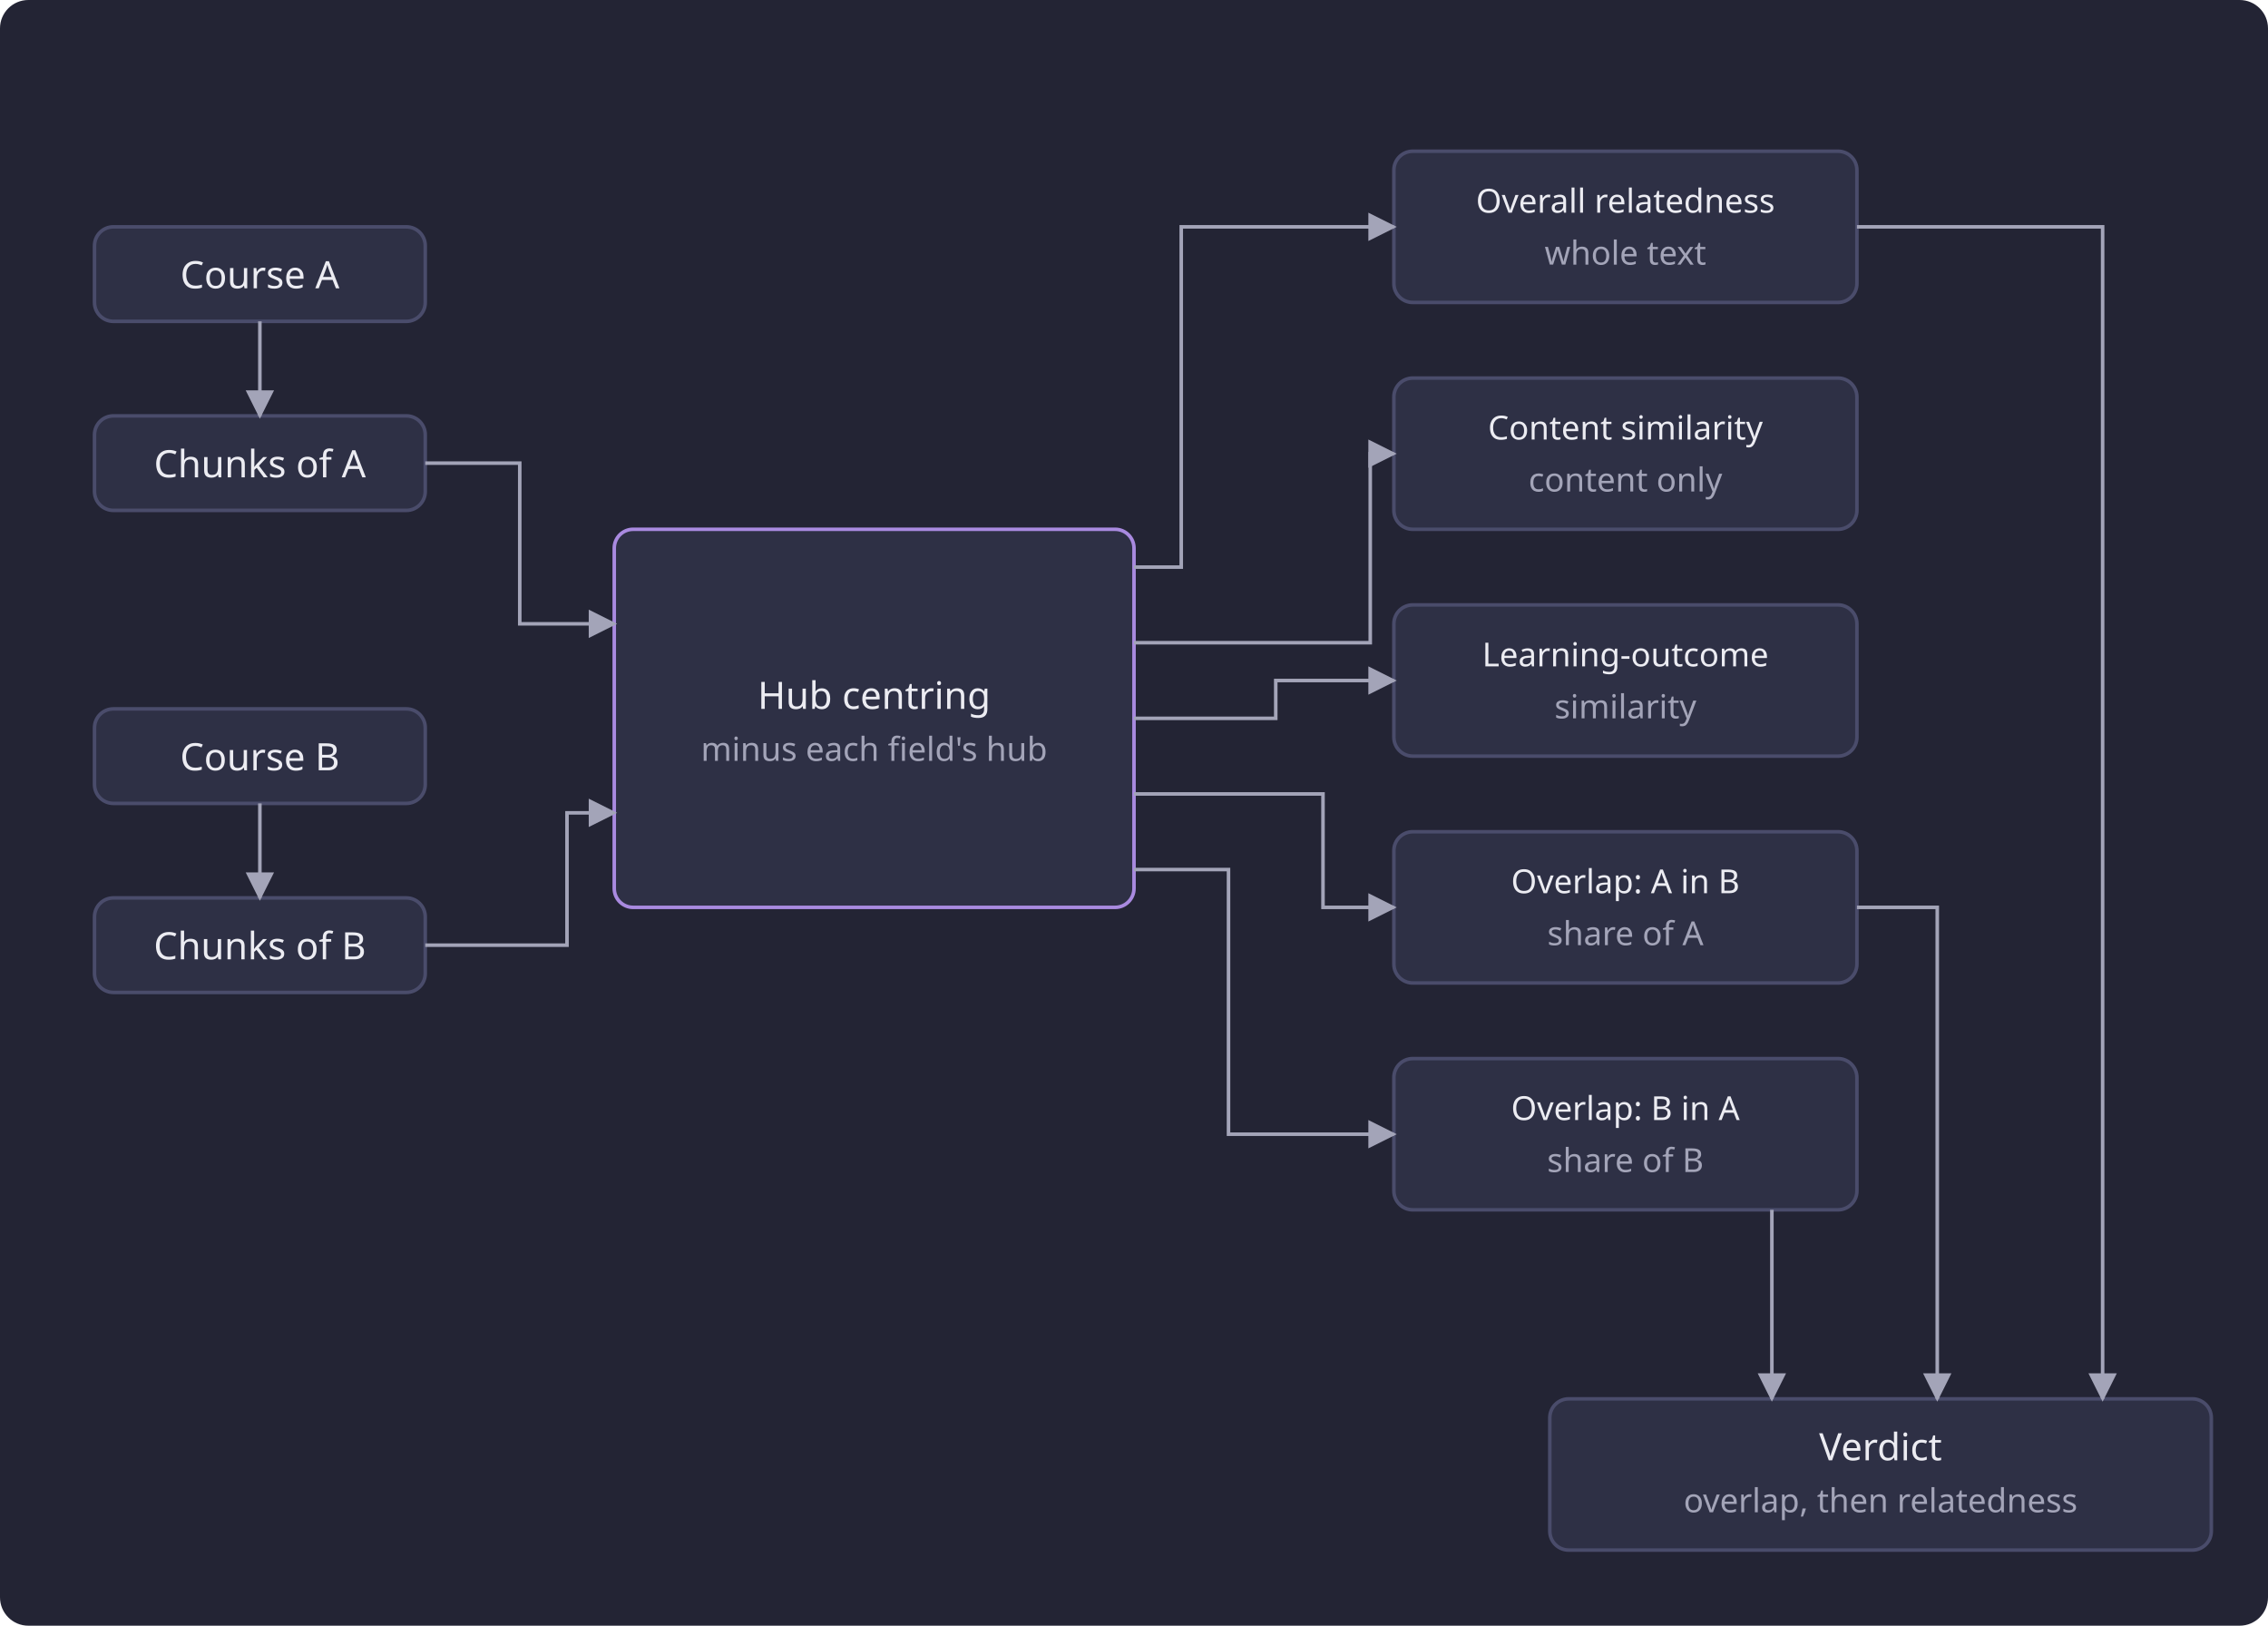
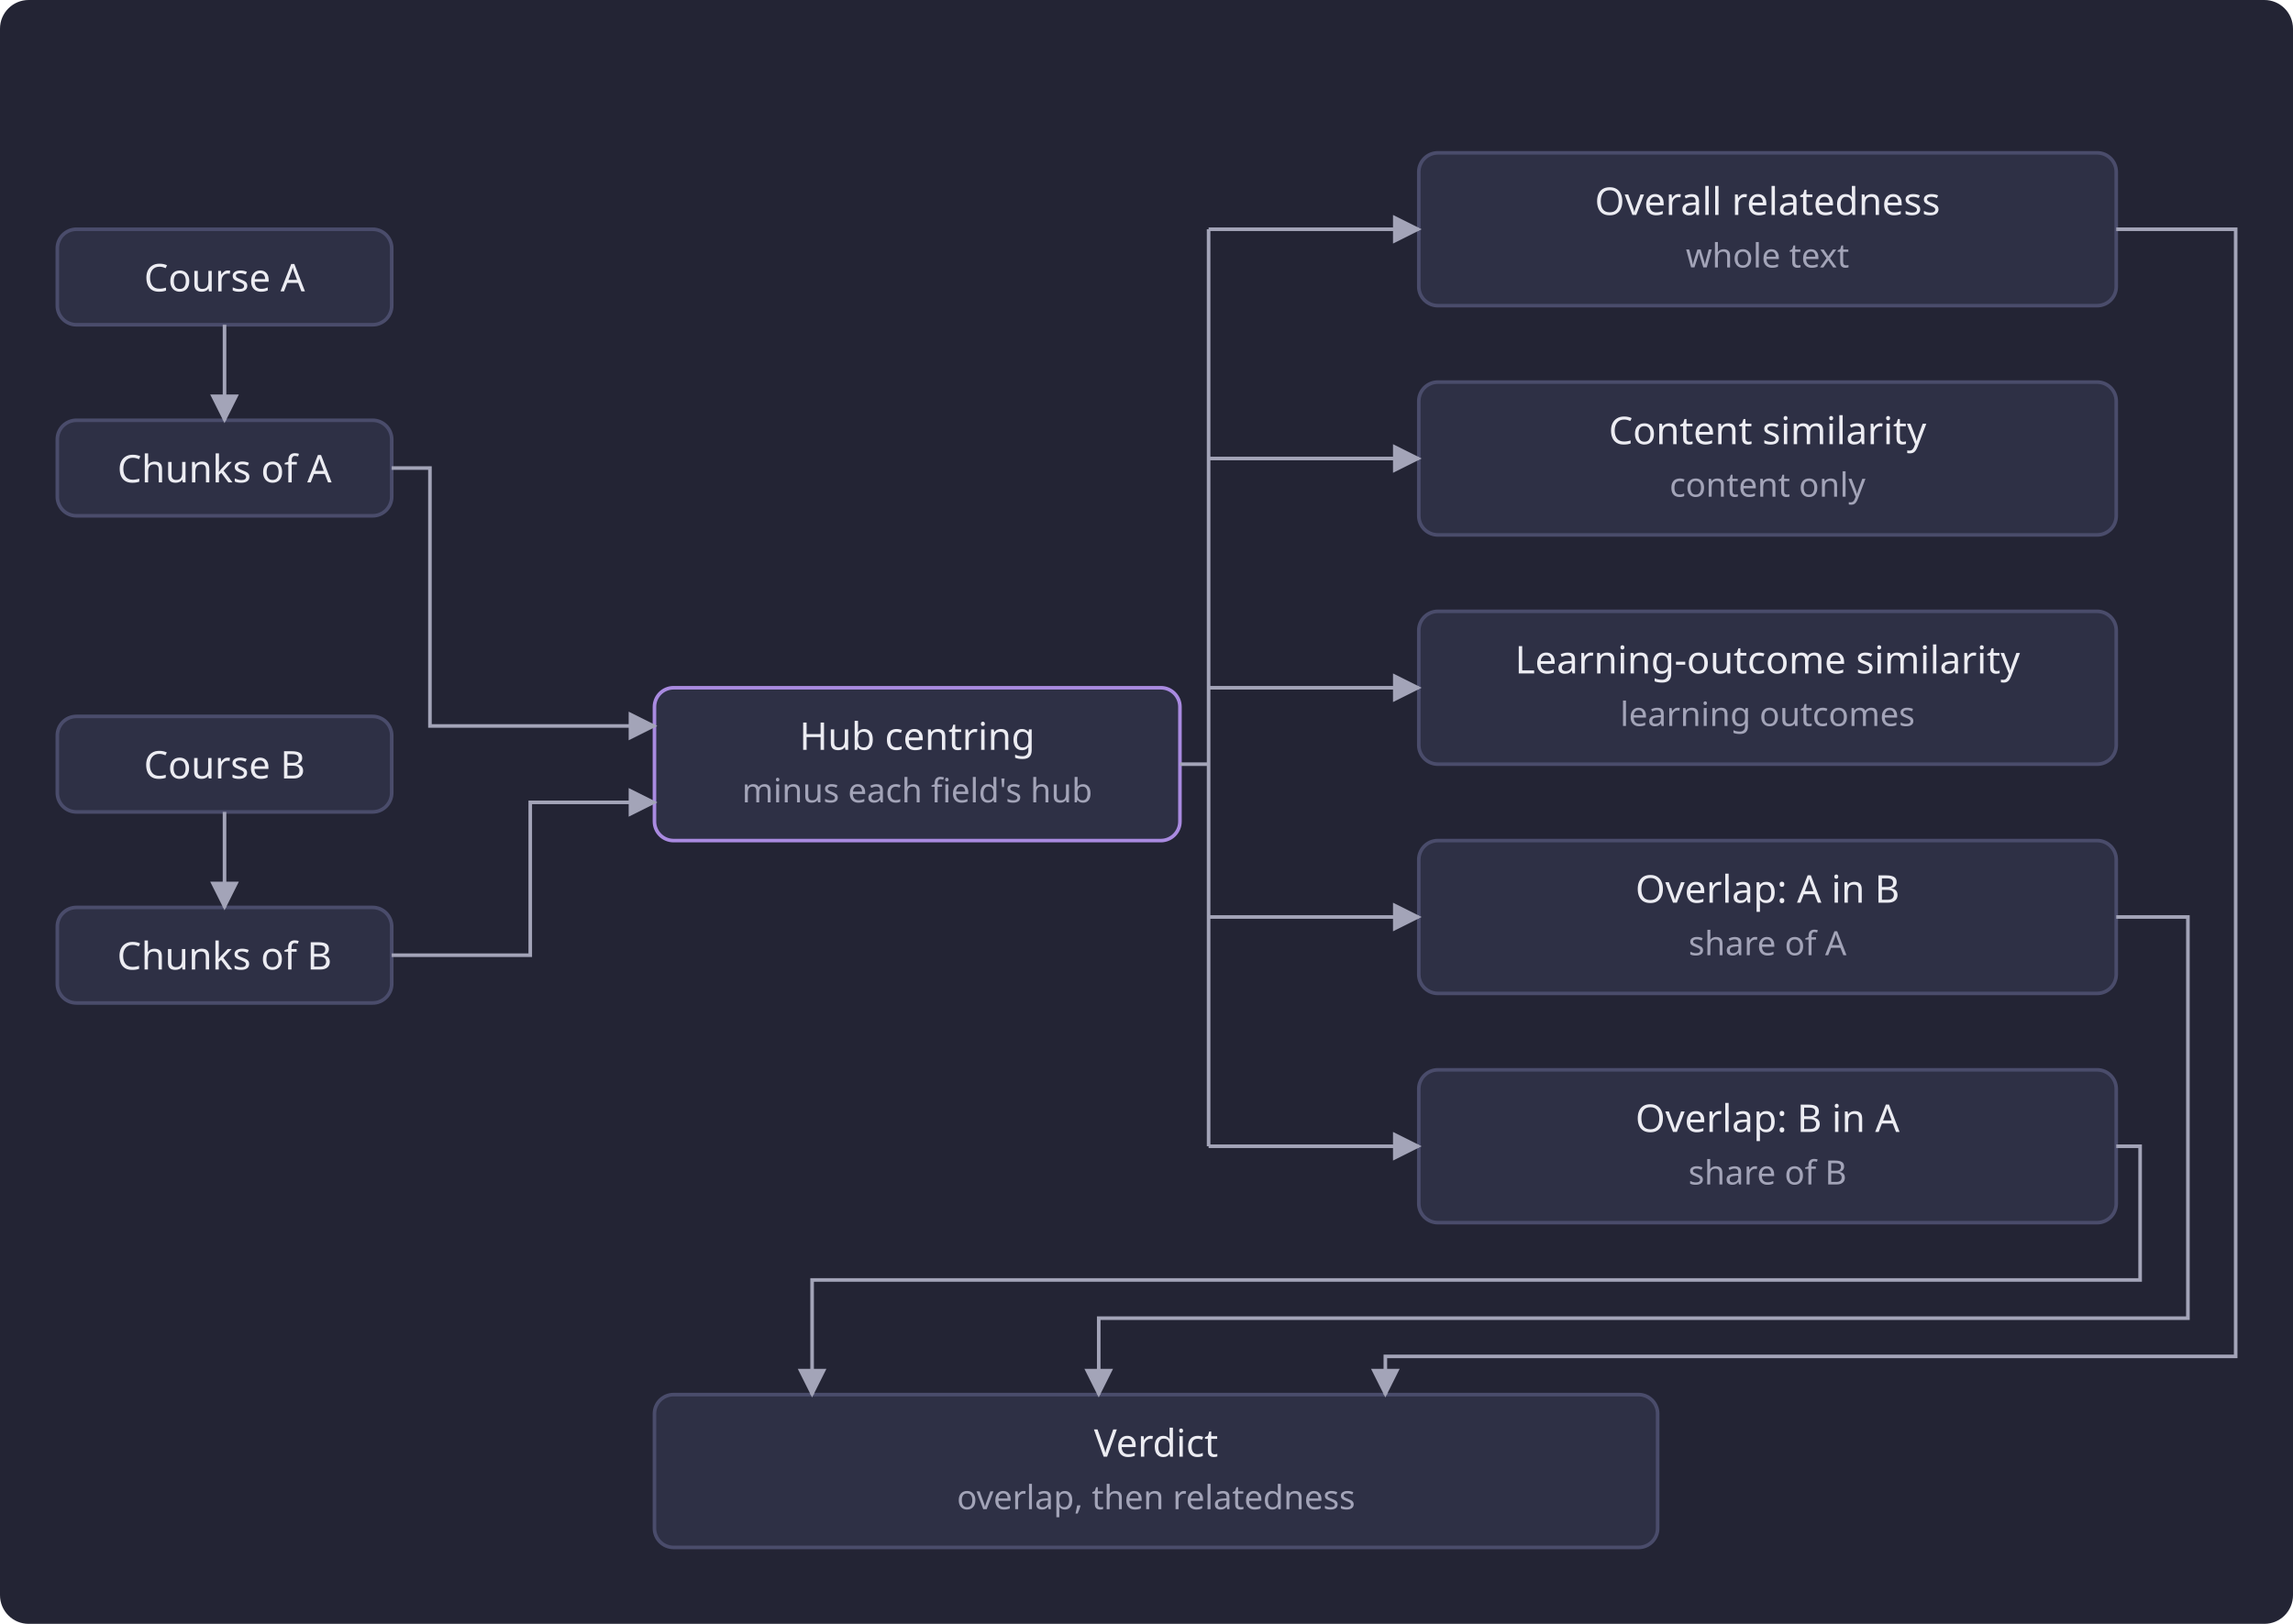
- <svg xmlns="http://www.w3.org/2000/svg" viewBox="0 0 960 688" role="img" aria-labelledby="t d" font-family="system-ui, sans-serif">
+ <svg xmlns="http://www.w3.org/2000/svg" viewBox="0 0 960 680" role="img" aria-labelledby="t d" font-family="system-ui, sans-serif">
  <defs>
    <marker id="arrow" viewBox="0 0 10 10" refX="9" refY="5" markerWidth="8" markerHeight="8" orient="auto-start-reverse">
      <path d="M0 0 L10 5 L0 10 z" fill="#a3a4b8" />
    </marker>
  </defs>
-   <rect width="960" height="688" rx="12" fill="#232434" />
-   <rect x="40" y="96" width="140" height="40" rx="8" fill="#2e3045" stroke="#4a4c6b" stroke-width="1.5" />
-   <text x="110" y="122" text-anchor="middle" font-size="16" fill="#ececf2">Course A</text>
-   <rect x="40" y="176" width="140" height="40" rx="8" fill="#2e3045" stroke="#4a4c6b" stroke-width="1.5" />
-   <text x="110" y="202" text-anchor="middle" font-size="16" fill="#ececf2">Chunks of A</text>
-   <rect x="40" y="300" width="140" height="40" rx="8" fill="#2e3045" stroke="#4a4c6b" stroke-width="1.5" />
-   <text x="110" y="326" text-anchor="middle" font-size="16" fill="#ececf2">Course B</text>
-   <rect x="40" y="380" width="140" height="40" rx="8" fill="#2e3045" stroke="#4a4c6b" stroke-width="1.5" />
-   <text x="110" y="406" text-anchor="middle" font-size="16" fill="#ececf2">Chunks of B</text>
-   <rect x="260" y="224" width="220" height="160" rx="8" fill="#2e3045" stroke="#a98ae0" stroke-width="1.5" />
-   <text x="370" y="300" text-anchor="middle" font-size="16" fill="#ececf2">Hub centring</text>
-   <text x="370" y="322" text-anchor="middle" font-size="14" fill="#a3a4b8">minus each field's hub</text>
-   <rect x="590" y="64" width="196" height="64" rx="8" fill="#2e3045" stroke="#4a4c6b" stroke-width="1.5" />
-   <text x="688" y="90" text-anchor="middle" font-size="14" fill="#ececf2">Overall relatedness</text>
-   <text x="688" y="112" text-anchor="middle" font-size="14" fill="#a3a4b8">whole text</text>
-   <rect x="590" y="160" width="196" height="64" rx="8" fill="#2e3045" stroke="#4a4c6b" stroke-width="1.5" />
-   <text x="688" y="186" text-anchor="middle" font-size="14" fill="#ececf2">Content similarity</text>
-   <text x="688" y="208" text-anchor="middle" font-size="14" fill="#a3a4b8">content only</text>
-   <rect x="590" y="256" width="196" height="64" rx="8" fill="#2e3045" stroke="#4a4c6b" stroke-width="1.5" />
-   <text x="688" y="282" text-anchor="middle" font-size="14" fill="#ececf2">Learning-outcome</text>
-   <text x="688" y="304" text-anchor="middle" font-size="14" fill="#a3a4b8">similarity</text>
-   <rect x="590" y="352" width="196" height="64" rx="8" fill="#2e3045" stroke="#4a4c6b" stroke-width="1.5" />
-   <text x="688" y="378" text-anchor="middle" font-size="14" fill="#ececf2">Overlap: A in B</text>
-   <text x="688" y="400" text-anchor="middle" font-size="14" fill="#a3a4b8">share of A</text>
-   <rect x="590" y="448" width="196" height="64" rx="8" fill="#2e3045" stroke="#4a4c6b" stroke-width="1.5" />
-   <text x="688" y="474" text-anchor="middle" font-size="14" fill="#ececf2">Overlap: B in A</text>
-   <text x="688" y="496" text-anchor="middle" font-size="14" fill="#a3a4b8">share of B</text>
-   <rect x="656" y="592" width="280" height="64" rx="8" fill="#2e3045" stroke="#4a4c6b" stroke-width="1.5" />
-   <text x="796" y="618" text-anchor="middle" font-size="16" fill="#ececf2">Verdict</text>
-   <text x="796" y="640" text-anchor="middle" font-size="14" fill="#a3a4b8">overlap, then relatedness</text>
-   <line x1="110" y1="136" x2="110" y2="176" stroke="#a3a4b8" stroke-width="1.5" marker-end="url(#arrow)" />
-   <line x1="110" y1="340" x2="110" y2="380" stroke="#a3a4b8" stroke-width="1.5" marker-end="url(#arrow)" />
-   <polyline points="180,196 220,196 220,264 260,264" fill="none" stroke="#a3a4b8" stroke-width="1.5" marker-end="url(#arrow)" />
-   <polyline points="180,400 240,400 240,344 260,344" fill="none" stroke="#a3a4b8" stroke-width="1.5" marker-end="url(#arrow)" />
-   <polyline points="480,240 500,240 500,96 590,96" fill="none" stroke="#a3a4b8" stroke-width="1.5" marker-end="url(#arrow)" />
-   <polyline points="480,272 580,272 580,192 590,192" fill="none" stroke="#a3a4b8" stroke-width="1.5" marker-end="url(#arrow)" />
-   <polyline points="480,304 540,304 540,288 590,288" fill="none" stroke="#a3a4b8" stroke-width="1.5" marker-end="url(#arrow)" />
-   <polyline points="480,336 560,336 560,384 590,384" fill="none" stroke="#a3a4b8" stroke-width="1.5" marker-end="url(#arrow)" />
-   <polyline points="480,368 520,368 520,480 590,480" fill="none" stroke="#a3a4b8" stroke-width="1.5" marker-end="url(#arrow)" />
-   <polyline points="786,96 890,96 890,592" fill="none" stroke="#a3a4b8" stroke-width="1.5" marker-end="url(#arrow)" />
-   <polyline points="786,384 820,384 820,592" fill="none" stroke="#a3a4b8" stroke-width="1.5" marker-end="url(#arrow)" />
-   <line x1="750" y1="512" x2="750" y2="592" stroke="#a3a4b8" stroke-width="1.5" marker-end="url(#arrow)" />
+   <rect width="960" height="680" rx="12" fill="#232434" />
+   <rect x="24" y="96" width="140" height="40" rx="8" fill="#2e3045" stroke="#4a4c6b" stroke-width="1.5" />
+   <text x="94" y="122" text-anchor="middle" font-size="16" fill="#ececf2">Course A</text>
+   <rect x="24" y="176" width="140" height="40" rx="8" fill="#2e3045" stroke="#4a4c6b" stroke-width="1.5" />
+   <text x="94" y="202" text-anchor="middle" font-size="16" fill="#ececf2">Chunks of A</text>
+   <rect x="24" y="300" width="140" height="40" rx="8" fill="#2e3045" stroke="#4a4c6b" stroke-width="1.5" />
+   <text x="94" y="326" text-anchor="middle" font-size="16" fill="#ececf2">Course B</text>
+   <rect x="24" y="380" width="140" height="40" rx="8" fill="#2e3045" stroke="#4a4c6b" stroke-width="1.5" />
+   <text x="94" y="406" text-anchor="middle" font-size="16" fill="#ececf2">Chunks of B</text>
+   <rect x="274" y="288" width="220" height="64" rx="8" fill="#2e3045" stroke="#a98ae0" stroke-width="1.5" />
+   <text x="384" y="314" text-anchor="middle" font-size="16" fill="#ececf2">Hub centring</text>
+   <text x="384" y="336" text-anchor="middle" font-size="14" fill="#a3a4b8">minus each field's hub</text>
+   <rect x="594" y="64" width="292" height="64" rx="8" fill="#2e3045" stroke="#4a4c6b" stroke-width="1.5" />
+   <text x="740" y="90" text-anchor="middle" font-size="16" fill="#ececf2">Overall relatedness</text>
+   <text x="740" y="112" text-anchor="middle" font-size="14" fill="#a3a4b8">whole text</text>
+   <rect x="594" y="160" width="292" height="64" rx="8" fill="#2e3045" stroke="#4a4c6b" stroke-width="1.5" />
+   <text x="740" y="186" text-anchor="middle" font-size="16" fill="#ececf2">Content similarity</text>
+   <text x="740" y="208" text-anchor="middle" font-size="14" fill="#a3a4b8">content only</text>
+   <rect x="594" y="256" width="292" height="64" rx="8" fill="#2e3045" stroke="#4a4c6b" stroke-width="1.5" />
+   <text x="740" y="282" text-anchor="middle" font-size="16" fill="#ececf2">Learning-outcome similarity</text>
+   <text x="740" y="304" text-anchor="middle" font-size="14" fill="#a3a4b8">learning outcomes</text>
+   <rect x="594" y="352" width="292" height="64" rx="8" fill="#2e3045" stroke="#4a4c6b" stroke-width="1.5" />
+   <text x="740" y="378" text-anchor="middle" font-size="16" fill="#ececf2">Overlap: A in B</text>
+   <text x="740" y="400" text-anchor="middle" font-size="14" fill="#a3a4b8">share of A</text>
+   <rect x="594" y="448" width="292" height="64" rx="8" fill="#2e3045" stroke="#4a4c6b" stroke-width="1.5" />
+   <text x="740" y="474" text-anchor="middle" font-size="16" fill="#ececf2">Overlap: B in A</text>
+   <text x="740" y="496" text-anchor="middle" font-size="14" fill="#a3a4b8">share of B</text>
+   <rect x="274" y="584" width="420" height="64" rx="8" fill="#2e3045" stroke="#4a4c6b" stroke-width="1.5" />
+   <text x="484" y="610" text-anchor="middle" font-size="16" fill="#ececf2">Verdict</text>
+   <text x="484" y="632" text-anchor="middle" font-size="14" fill="#a3a4b8">overlap, then relatedness</text>
+   <line x1="94" y1="136" x2="94" y2="176" stroke="#a3a4b8" stroke-width="1.5" marker-end="url(#arrow)" />
+   <line x1="94" y1="340" x2="94" y2="380" stroke="#a3a4b8" stroke-width="1.5" marker-end="url(#arrow)" />
+   <polyline points="164,196 180,196 180,304 274,304" fill="none" stroke="#a3a4b8" stroke-width="1.5" marker-end="url(#arrow)" />
+   <polyline points="164,400 222,400 222,336 274,336" fill="none" stroke="#a3a4b8" stroke-width="1.5" marker-end="url(#arrow)" />
+   <line x1="494" y1="320" x2="506" y2="320" stroke="#a3a4b8" stroke-width="1.5" />
+   <line x1="506" y1="96" x2="506" y2="480" stroke="#a3a4b8" stroke-width="1.5" />
+   <line x1="506" y1="96" x2="594" y2="96" stroke="#a3a4b8" stroke-width="1.5" marker-end="url(#arrow)" />
+   <line x1="506" y1="192" x2="594" y2="192" stroke="#a3a4b8" stroke-width="1.5" marker-end="url(#arrow)" />
+   <line x1="506" y1="288" x2="594" y2="288" stroke="#a3a4b8" stroke-width="1.5" marker-end="url(#arrow)" />
+   <line x1="506" y1="384" x2="594" y2="384" stroke="#a3a4b8" stroke-width="1.5" marker-end="url(#arrow)" />
+   <line x1="506" y1="480" x2="594" y2="480" stroke="#a3a4b8" stroke-width="1.5" marker-end="url(#arrow)" />
+   <polyline points="886,96 936,96 936,568 580,568 580,584" fill="none" stroke="#a3a4b8" stroke-width="1.5" marker-end="url(#arrow)" />
+   <polyline points="886,384 916,384 916,552 460,552 460,584" fill="none" stroke="#a3a4b8" stroke-width="1.5" marker-end="url(#arrow)" />
+   <polyline points="886,480 896,480 896,536 340,536 340,584" fill="none" stroke="#a3a4b8" stroke-width="1.5" marker-end="url(#arrow)" />
</svg>
